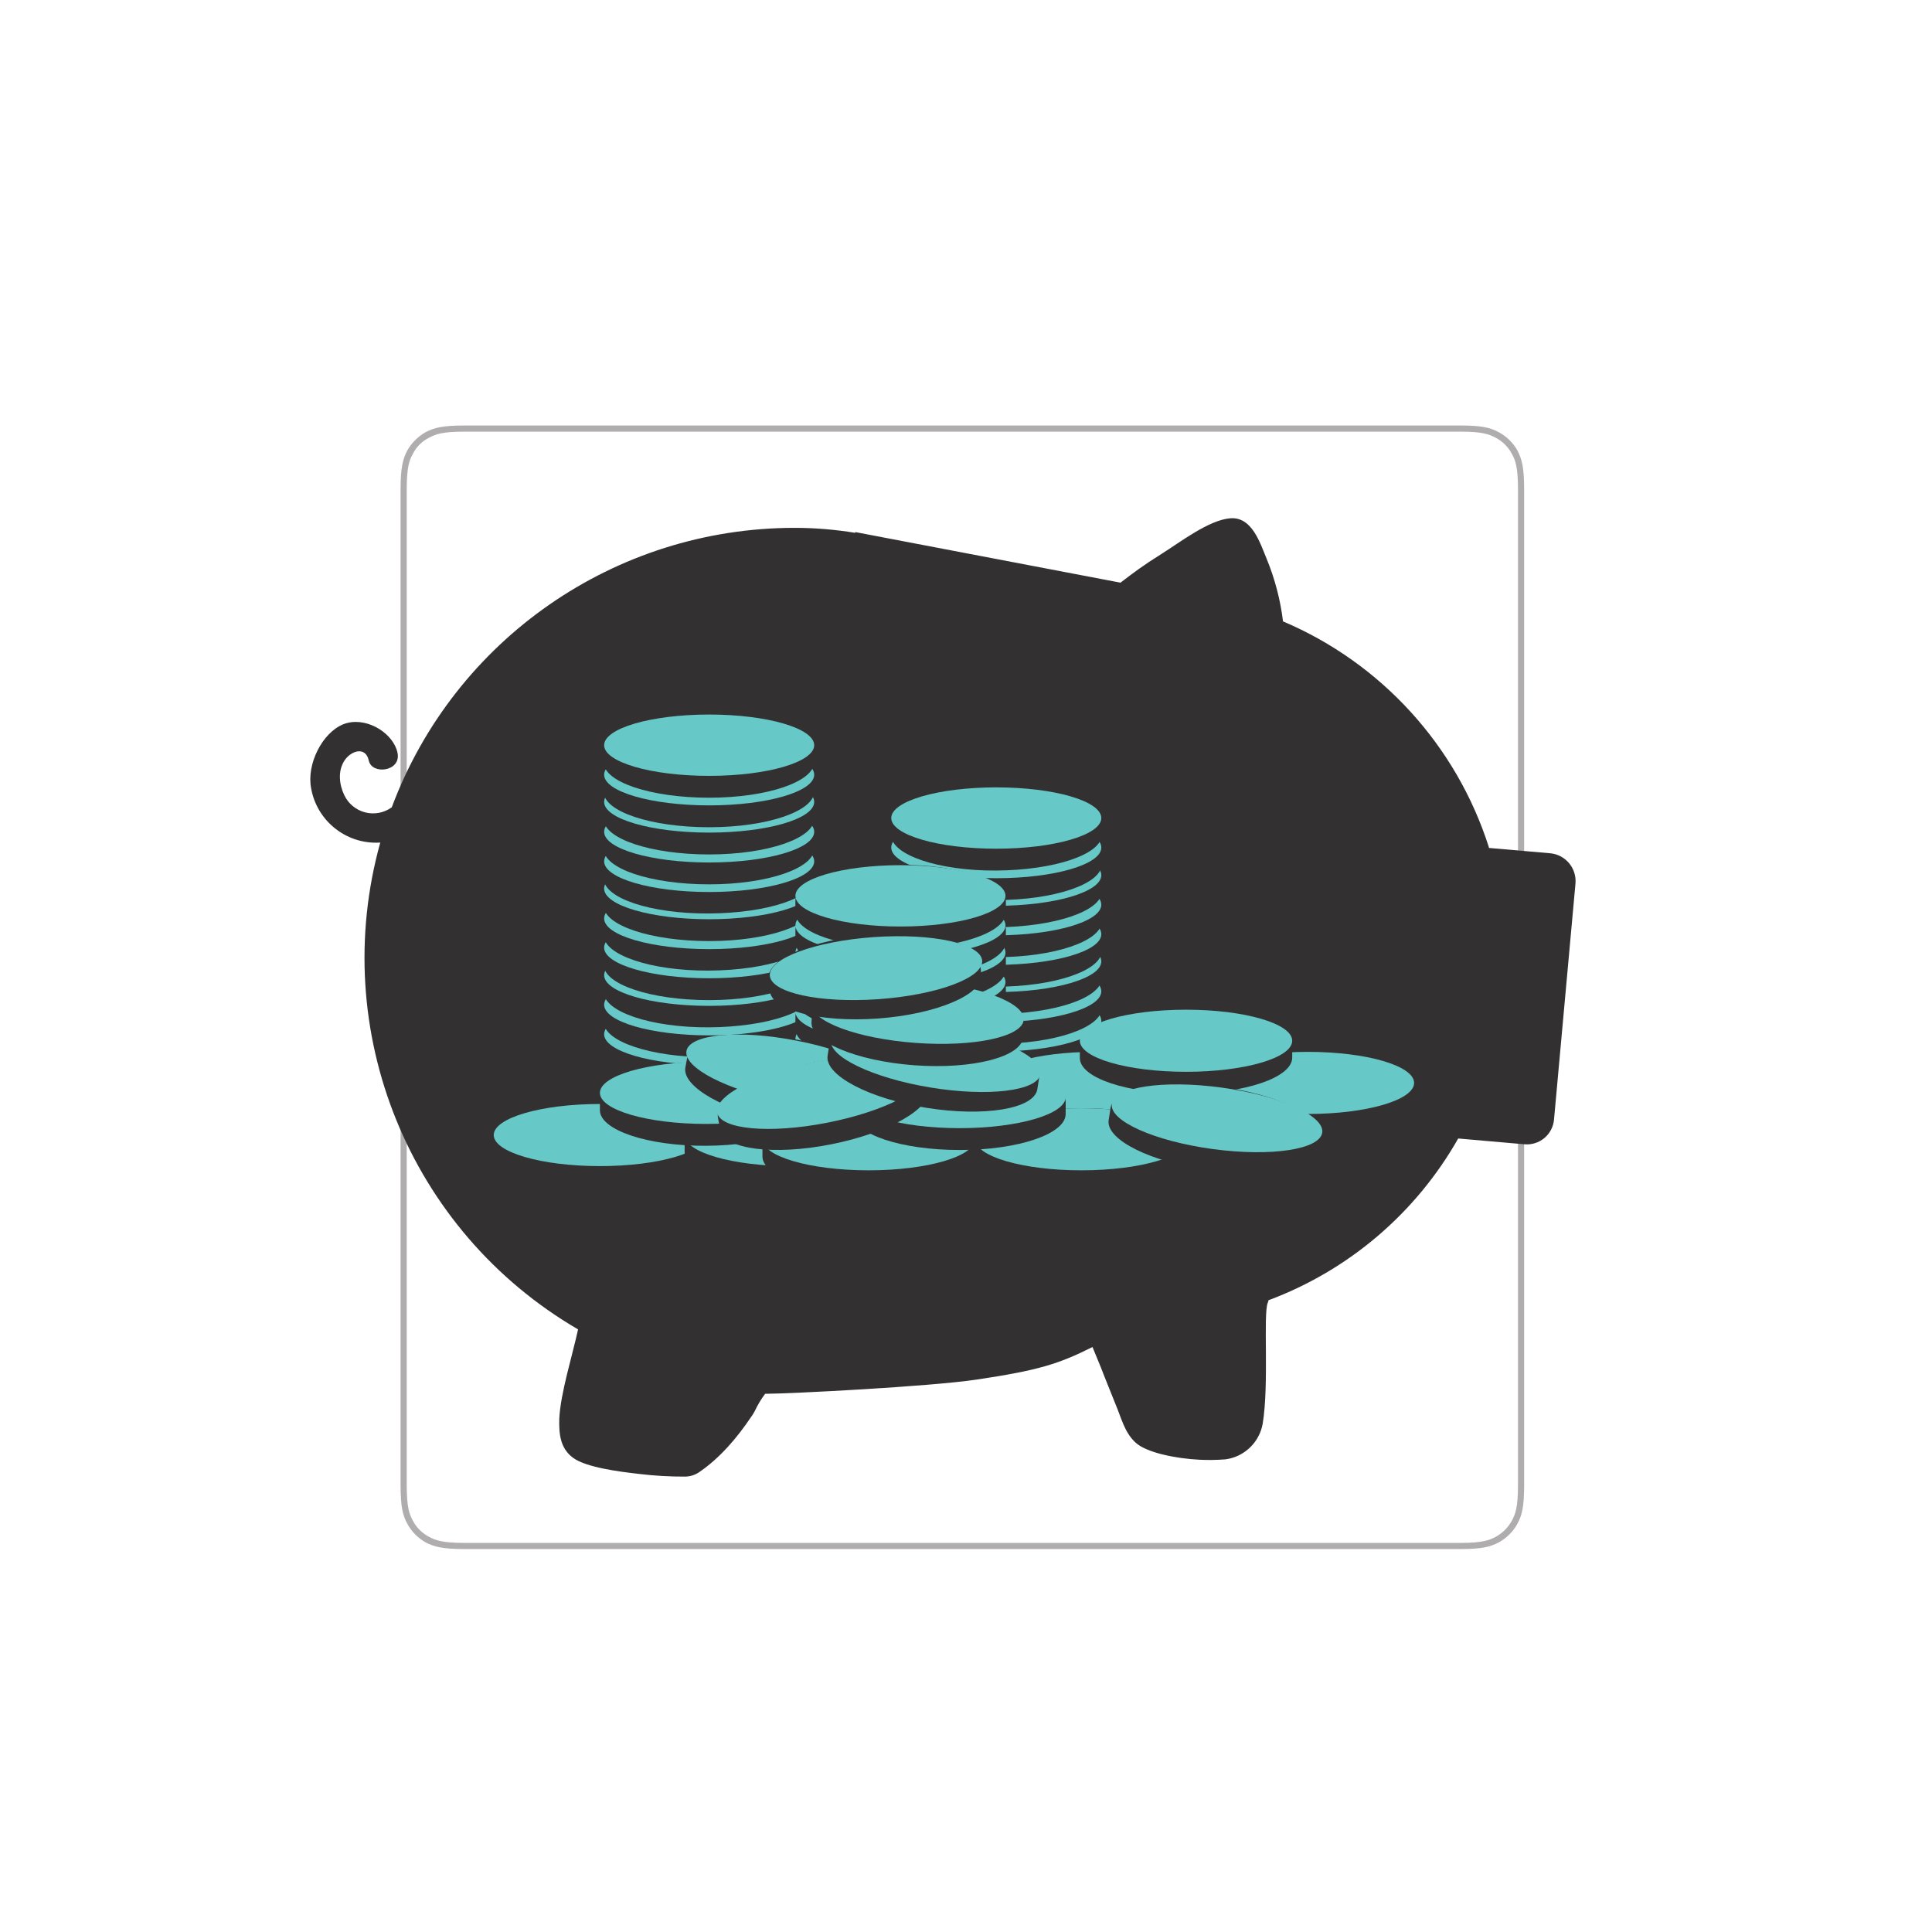
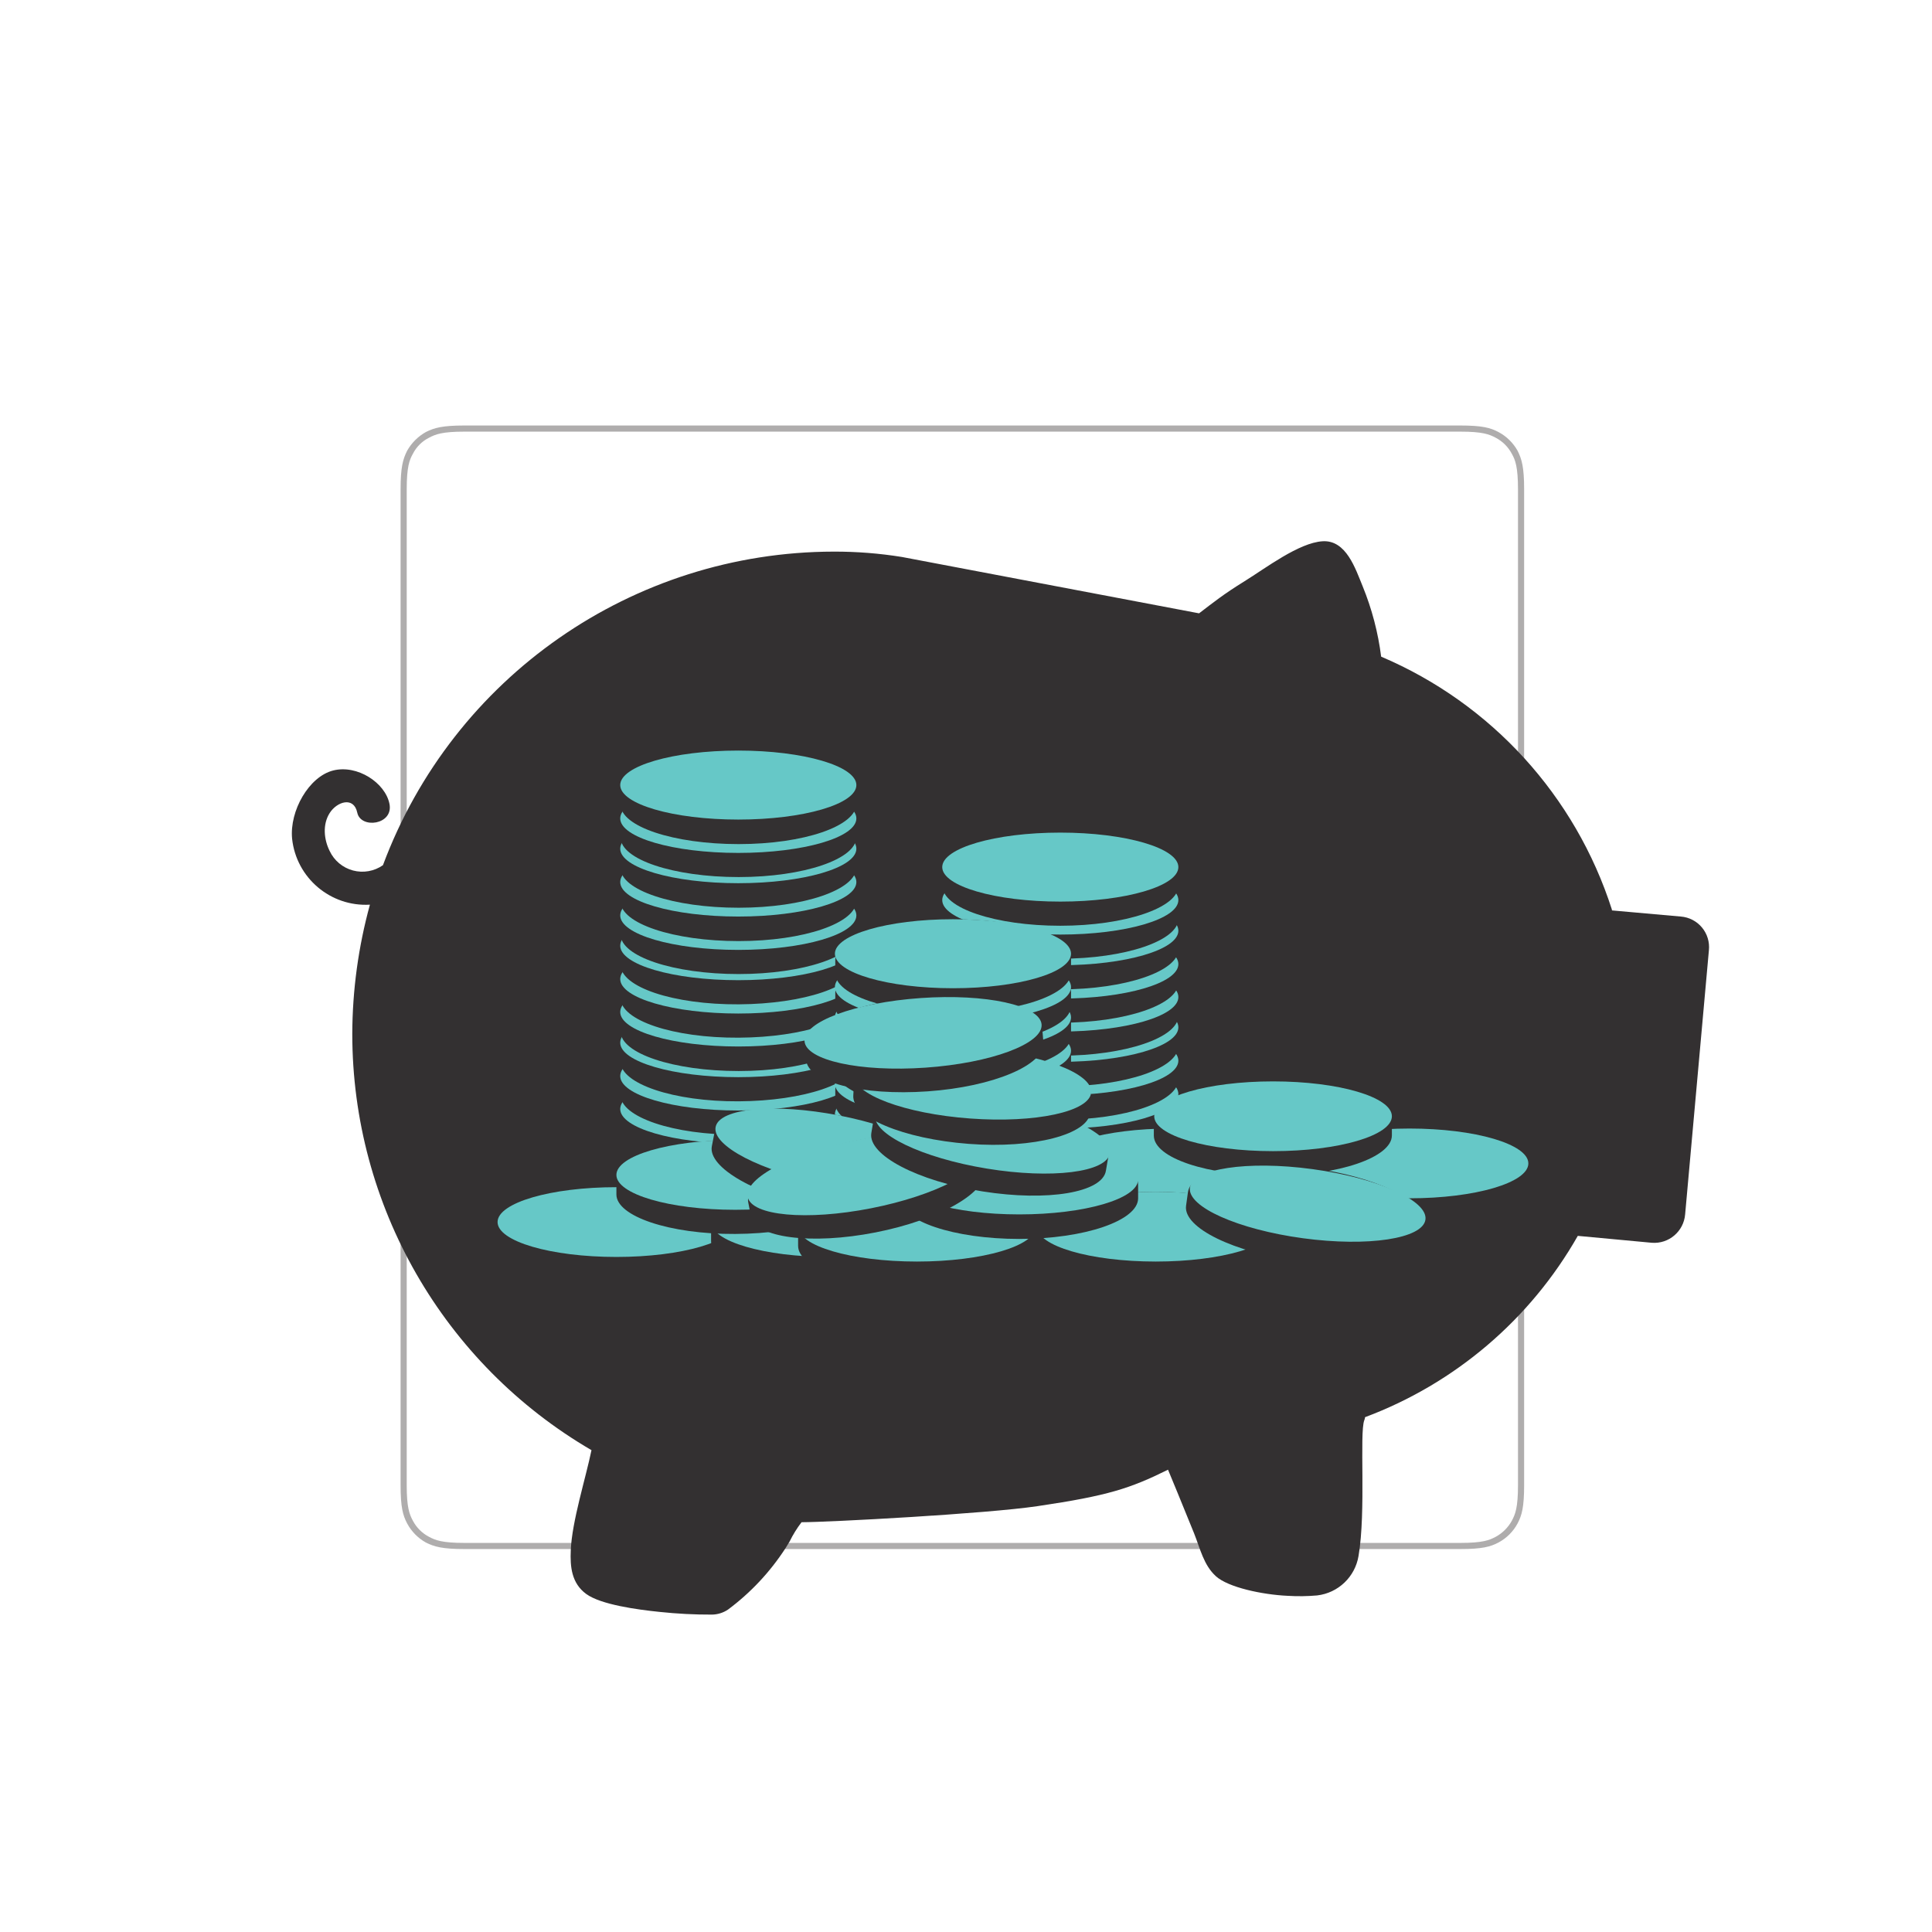
<svg xmlns="http://www.w3.org/2000/svg" viewBox="0 0 504 504">
  <path d="M390.9,112.7c-2.1-1.1-4.2-1.7-10-1.7H121.2c-5.8,0-7.9.6-10.1,1.7a12.8,12.8,0,0,0-4.9,4.9c-1.1,2.2-1.7,4.3-1.7,10.1V387.4c0,5.8.6,7.9,1.7,10a12.4,12.4,0,0,0,4.9,5c2.2,1.1,4.3,1.7,10.1,1.7H380.9c5.8,0,7.9-.6,10-1.7a12.1,12.1,0,0,0,5-5c1.1-2.1,1.7-4.2,1.7-10V127.7c0-5.8-.6-7.9-1.7-10.1A12.4,12.4,0,0,0,390.9,112.7ZM396,387.4c0,5.9-.7,7.6-1.6,9.3a10.6,10.6,0,0,1-4.2,4.2c-1.7.9-3.4,1.6-9.3,1.6H121.2c-5.9,0-7.6-.7-9.3-1.6a10,10,0,0,1-4.2-4.2c-.9-1.7-1.6-3.4-1.6-9.3V127.7c0-5.9.7-7.7,1.6-9.3a9.5,9.5,0,0,1,4.2-4.2c1.7-.9,3.4-1.6,9.3-1.6H380.9c5.9,0,7.6.7,9.3,1.6a10,10,0,0,1,4.2,4.2c.9,1.6,1.6,3.4,1.6,9.3Z" style="fill:#afadad" />
-   <path d="M404.5,222.6l-16.1-1.4V221a95.6,95.6,0,0,0-53.7-58.9,63,63,0,0,0-4.3-16.4c-1.7-4.1-3.8-10.9-9.4-10.5s-13.2,6.3-18,9.3-7.3,4.9-10.7,7.5l-69.2-13.2v.2a97.1,97.1,0,0,0-15.8-1.3,112.2,112.2,0,0,0-105.1,72.9,8.3,8.3,0,0,1-12.4-3.2c-1.3-2.7-1.7-6.2,0-8.9s5.6-3.9,6.4-.1,8.5,2.9,7.5-2-7.5-9.2-13.1-7.8-10.2,9.3-9.6,15.9a17.2,17.2,0,0,0,18.2,15.3,112.2,112.2,0,0,0,51.6,127c-1.4,6.5-4.6,16.7-4.9,23.3-.1,3.9.2,7.7,3.6,10.2s11.9,3.6,17.2,4.2a97.1,97.1,0,0,0,12.1.7,6.7,6.7,0,0,0,3.8-1.3c5.2-3.6,9.6-8.7,13.3-14.2a11.8,11.8,0,0,0,1-1.6,24.9,24.9,0,0,1,2.7-4.5c6.3,0,43.2-1.9,55.1-3.7,16.2-2.4,21.5-4.1,30.3-8.5,3.9,9.4,0,0,6,14.9,1.5,3.5,2.3,7.3,5.2,10s10.7,4.2,16.7,4.5a53.7,53.7,0,0,0,6.8-.1,11.4,11.4,0,0,0,9.7-9.3c1.7-10.4.1-28.4,1.3-31.5a1.9,1.9,0,0,0,.2-.7A95.1,95.1,0,0,0,380.4,297l17.2,1.5a7.1,7.1,0,0,0,7.8-6.5l5.6-61.6A7.3,7.3,0,0,0,404.5,222.6Z" style="fill:#333031" />
-   <path d="M287.4,267.4c0-5.1-12.3-9.2-27.5-9.1s-27.4,4.1-27.4,9.3v3.2c0,5.1,12.3,9.2,27.4,9.2s27.5-4.2,27.5-9.3Z" style="fill:#333031" />
-   <ellipse cx="259.9" cy="266.3" rx="27.4" ry="8" style="fill:#66c8c7" />
-   <path d="M287.4,259.8c0-5.2-12.3-9.3-27.5-9.2s-27.4,4.2-27.4,9.3v3.2c0,5.1,12.3,9.2,27.4,9.2s27.5-4.2,27.5-9.3Z" style="fill:#333031" />
-   <ellipse cx="259.9" cy="258.6" rx="27.4" ry="8" style="fill:#66c8c7" />
-   <path d="M287.4,252c0-5.1-12.3-9.2-27.5-9.2s-27.4,4.2-27.4,9.3v3.2c0,5.1,12.3,9.2,27.4,9.2s27.5-4.2,27.5-9.3Z" style="fill:#333031" />
-   <ellipse cx="259.9" cy="250.8" rx="27.4" ry="8" style="fill:#66c8c7" />
-   <path d="M287.4,244.9c0-5.1-12.3-9.2-27.5-9.2s-27.4,4.2-27.4,9.3v3.2c0,5.1,12.3,9.2,27.4,9.2s27.5-4.2,27.5-9.3Z" style="fill:#333031" />
-   <ellipse cx="259.9" cy="243.7" rx="27.4" ry="8" style="fill:#66c8c7" />
-   <path d="M287.4,237.2c0-5.1-12.3-9.2-27.5-9.2s-27.4,4.2-27.4,9.3v3.2c0,5.1,12.3,9.2,27.4,9.2s27.5-4.2,27.5-9.3Z" style="fill:#333031" />
-   <ellipse cx="259.9" cy="236" rx="27.4" ry="8" style="fill:#66c8c7" />
-   <path d="M287.4,229.4c0-5.1-12.3-9.2-27.5-9.2s-27.4,4.2-27.4,9.3v3.2c0,5.1,12.3,9.3,27.4,9.2s27.5-4.2,27.5-9.3Z" style="fill:#333031" />
-   <ellipse cx="259.9" cy="228.3" rx="27.4" ry="8" style="fill:#66c8c7" />
-   <path d="M287.4,222.3c0-5.1-12.3-9.2-27.5-9.2s-27.4,4.2-27.4,9.3v3.2c0,5.1,12.3,9.2,27.4,9.2s27.5-4.2,27.5-9.3Z" style="fill:#333031" />
-   <ellipse cx="259.9" cy="221.1" rx="27.4" ry="8" style="fill:#66c8c7" />
-   <path d="M287.4,214.6c0-5.1-12.3-9.2-27.5-9.2s-27.4,4.2-27.4,9.3v3.2c0,5.1,12.3,9.3,27.4,9.2s27.5-4.2,27.5-9.3Z" style="fill:#333031" />
-   <ellipse cx="259.9" cy="213.4" rx="27.4" ry="8" style="fill:#66c8c7" />
-   <path d="M212.4,271c0-5.1-12.3-9.2-27.4-9.2s-27.5,4.2-27.5,9.3v3.2c0,5.1,12.3,9.2,27.5,9.2s27.4-4.2,27.4-9.3Z" style="fill:#333031" />
-   <ellipse cx="185" cy="269.8" rx="27.4" ry="8" style="fill:#66c8c7" />
-   <path d="M212.4,263.3c0-5.1-12.3-9.2-27.4-9.2s-27.5,4.2-27.5,9.3v3.2c0,5.1,12.3,9.2,27.5,9.2s27.4-4.2,27.4-9.3Z" style="fill:#333031" />
-   <ellipse cx="185" cy="262.1" rx="27.4" ry="8" style="fill:#66c8c7" />
-   <path d="M212.4,255.5c0-5.1-12.3-9.2-27.4-9.2s-27.5,4.2-27.5,9.3v3.2c0,5.1,12.3,9.3,27.5,9.2s27.4-4.2,27.4-9.3Z" style="fill:#333031" />
-   <ellipse cx="185" cy="254.4" rx="27.4" ry="8" style="fill:#66c8c7" />
-   <path d="M212.4,248.4c0-5.1-12.3-9.2-27.4-9.2s-27.5,4.2-27.5,9.3v3.2c0,5.1,12.3,9.2,27.5,9.2s27.4-4.2,27.4-9.3Z" style="fill:#333031" />
-   <ellipse cx="185" cy="247.2" rx="27.4" ry="8" style="fill:#66c8c7" />
-   <path d="M212.4,240.7c0-5.1-12.3-9.2-27.4-9.2s-27.5,4.2-27.5,9.3V244c0,5.1,12.3,9.3,27.5,9.2s27.4-4.2,27.4-9.3Z" style="fill:#333031" />
-   <ellipse cx="185" cy="239.6" rx="27.4" ry="8" style="fill:#66c8c7" />
-   <path d="M212.4,233c0-5.2-12.3-9.3-27.4-9.2s-27.5,4.2-27.5,9.3v3.2c0,5.1,12.3,9.2,27.5,9.2s27.4-4.2,27.4-9.3Z" style="fill:#333031" />
-   <ellipse cx="185" cy="231.8" rx="27.4" ry="8" style="fill:#66c8c7" />
-   <path d="M212.4,225.8c0-5.1-12.3-9.2-27.4-9.2s-27.5,4.2-27.5,9.3v3.3c0,5.1,12.3,9.2,27.5,9.1s27.4-4.1,27.4-9.3Z" style="fill:#333031" />
-   <ellipse cx="185" cy="224.7" rx="27.4" ry="8" style="fill:#66c8c7" />
-   <path d="M212.4,218.1c0-5.1-12.3-9.2-27.4-9.1s-27.5,4.1-27.5,9.3v3.2c0,5.1,12.3,9.2,27.5,9.2s27.4-4.2,27.4-9.3Z" style="fill:#333031" />
-   <ellipse cx="185" cy="217" rx="27.4" ry="8" style="fill:#66c8c7" />
-   <path d="M212.4,210.4c0-5.1-12.3-9.2-27.4-9.2s-27.5,4.2-27.5,9.3v3.2c0,5.1,12.3,9.2,27.5,9.2s27.4-4.2,27.4-9.3Z" style="fill:#333031" />
-   <ellipse cx="185" cy="209.2" rx="27.4" ry="8" style="fill:#66c8c7" />
-   <path d="M212.4,203.3c0-5.1-12.3-9.3-27.4-9.2s-27.5,4.2-27.5,9.3v3.2c0,5.1,12.3,9.2,27.5,9.2s27.4-4.2,27.4-9.3Z" style="fill:#333031" />
-   <ellipse cx="185" cy="202.1" rx="27.4" ry="8" style="fill:#66c8c7" />
-   <path d="M212.4,195.6c0-5.1-12.3-9.2-27.4-9.2s-27.5,4.2-27.5,9.3v3.2c0,5.1,12.3,9.2,27.5,9.2s27.4-4.2,27.4-9.3Z" style="fill:#333031" />
-   <ellipse cx="185" cy="194.4" rx="27.4" ry="8" style="fill:#66c8c7" />
-   <path d="M262.4,287.7c0-5.1-12.3-9.2-27.5-9.2s-27.4,4.2-27.4,9.3V291c0,5.1,12.3,9.2,27.5,9.2s27.4-4.2,27.4-9.3Z" style="fill:#333031" />
-   <ellipse cx="234.9" cy="286.5" rx="27.4" ry="8" style="fill:#66c8c7" />
-   <path d="M262.4,280c0-5.1-12.3-9.2-27.5-9.2s-27.4,4.2-27.4,9.3v3.2c0,5.1,12.3,9.2,27.5,9.2s27.4-4.2,27.4-9.3Z" style="fill:#333031" />
-   <ellipse cx="234.9" cy="278.8" rx="27.4" ry="8" style="fill:#66c8c7" />
-   <path d="M262.4,272.2c0-5.1-12.3-9.2-27.5-9.2s-27.4,4.2-27.4,9.3v3.2c0,5.1,12.3,9.3,27.5,9.2s27.4-4.2,27.4-9.3Z" style="fill:#333031" />
-   <ellipse cx="234.9" cy="271" rx="27.4" ry="8" style="fill:#66c8c7" />
-   <path d="M262.4,265.1c0-5.1-12.3-9.2-27.5-9.2s-27.4,4.2-27.4,9.3v3.2c0,5.1,12.3,9.2,27.5,9.2s27.4-4.2,27.4-9.3Z" style="fill:#333031" />
-   <ellipse cx="234.9" cy="263.9" rx="27.4" ry="8" style="fill:#66c8c7" />
-   <path d="M262.4,257.4c0-5.1-12.3-9.2-27.5-9.2s-27.4,4.2-27.4,9.3v3.2c0,5.1,12.3,9.2,27.5,9.2s27.4-4.2,27.4-9.3Z" style="fill:#333031" />
-   <ellipse cx="234.9" cy="256.2" rx="27.4" ry="8" style="fill:#66c8c7" />
-   <path d="M262.4,249.6c0-5.1-12.3-9.2-27.5-9.1s-27.4,4.1-27.4,9.3V253c0,5.1,12.3,9.2,27.5,9.2s27.4-4.2,27.4-9.3Z" style="fill:#333031" />
-   <ellipse cx="234.9" cy="248.5" rx="27.4" ry="8" style="fill:#66c8c7" />
-   <path d="M262.4,242.5c0-5.1-12.3-9.2-27.5-9.2s-27.4,4.2-27.4,9.3v3.2c0,5.2,12.3,9.3,27.5,9.2s27.4-4.2,27.4-9.3Z" style="fill:#333031" />
-   <ellipse cx="234.9" cy="241.4" rx="27.4" ry="8" style="fill:#66c8c7" />
-   <path d="M262.4,234.8c0-5.1-12.3-9.2-27.5-9.2s-27.4,4.2-27.4,9.3v3.3c0,5.1,12.3,9.2,27.5,9.2s27.4-4.2,27.4-9.3Z" style="fill:#333031" />
-   <ellipse cx="234.9" cy="233.7" rx="27.4" ry="8" style="fill:#66c8c7" />
-   <path d="M313.3,283.6c0-5.1-12.4-9.3-27.7-9.2s-27.7,4.2-27.7,9.3V287c.1,5.1,12.5,9.3,27.7,9.3s27.7-4.3,27.7-9.4Z" style="fill:#333031" />
-   <ellipse cx="285.6" cy="282.5" rx="27.7" ry="8.1" style="fill:#66c8c7" />
-   <path d="M368.9,283.6c0-5.1-12.4-9.3-27.7-9.2s-27.7,4.2-27.7,9.3V287c0,5.1,12.4,9.3,27.7,9.3s27.7-4.3,27.7-9.4Z" style="fill:#333031" />
-   <ellipse cx="341.2" cy="282.5" rx="27.7" ry="8.1" style="fill:#66c8c7" />
-   <path d="M337.1,272.7c0-5.2-12.4-9.3-27.7-9.3s-27.7,4.2-27.7,9.4V276c0,5.2,12.4,9.3,27.7,9.3s27.7-4.2,27.7-9.4Z" style="fill:#333031" />
-   <ellipse cx="309.4" cy="271.5" rx="27.7" ry="8.1" style="fill:#66c8c7" />
-   <path d="M184.2,297.3c0-5.2-12.4-9.3-27.7-9.3s-27.6,4.2-27.6,9.4v3.2c0,5.2,12.4,9.3,27.7,9.3s27.6-4.3,27.6-9.4Z" style="fill:#333031" />
-   <ellipse cx="156.5" cy="296.1" rx="27.7" ry="8.1" style="fill:#66c8c7" />
-   <path d="M234,297.3c0-5.2-12.4-9.3-27.7-9.3s-27.7,4.2-27.7,9.4v3.2c0,5.2,12.4,9.3,27.7,9.3s27.7-4.3,27.7-9.4Z" style="fill:#333031" />
-   <ellipse cx="206.3" cy="296.1" rx="27.7" ry="8.1" style="fill:#66c8c7" />
-   <path d="M211.9,286.3c0-5.1-12.4-9.3-27.7-9.3s-27.7,4.3-27.7,9.4v3.3c.1,5.1,12.5,9.3,27.7,9.2s27.7-4.2,27.7-9.3Z" style="fill:#333031" />
-   <ellipse cx="184.2" cy="285.1" rx="27.7" ry="8.1" style="fill:#66c8c7" />
-   <path d="M233.8,285.7c1-5-10.4-11.5-25.4-14.4s-28-1.1-29,4l-.6,3.1c-1,5.1,10.4,11.5,25.4,14.4s28,1.1,29-3.9Z" style="fill:#333031" />
-   <ellipse cx="206.8" cy="279.3" rx="8.1" ry="27.7" transform="matrix(0.19, -0.98, 0.98, 0.19, -106.78, 429)" style="fill:#66c8c7" />
-   <path d="M254.2,298.3c0-5.1-12.4-9.3-27.7-9.2s-27.6,4.2-27.6,9.3v3.3c0,5.1,12.4,9.3,27.7,9.3s27.6-4.3,27.6-9.4Z" style="fill:#333031" />
-   <ellipse cx="226.6" cy="297.2" rx="27.7" ry="8.1" style="fill:#66c8c7" />
-   <path d="M309.8,298.3c0-5.1-12.4-9.3-27.7-9.2s-27.7,4.2-27.6,9.3v3.3c0,5.1,12.4,9.3,27.7,9.3s27.6-4.3,27.6-9.4Z" style="fill:#333031" />
-   <ellipse cx="282.1" cy="297.2" rx="27.7" ry="8.1" style="fill:#66c8c7" />
-   <path d="M278,287.4c0-5.2-12.4-9.3-27.7-9.3s-27.6,4.3-27.6,9.4v3.2c0,5.2,12.4,9.3,27.7,9.3s27.6-4.2,27.6-9.4Z" style="fill:#333031" />
-   <ellipse cx="250.3" cy="286.2" rx="27.7" ry="8.1" style="fill:#66c8c7" />
-   <path d="M241.6,280.9c-1-5.1-14-6.8-29-3.8s-26.3,9.4-25.3,14.5l.6,3.2c1,5,14,6.7,29,3.7s26.3-9.4,25.3-14.5Z" style="fill:#333031" />
-   <ellipse cx="214.2" cy="285" rx="27.7" ry="8.1" transform="translate(-50.8 46.5) rotate(-11.1)" style="fill:#66c8c7" />
-   <path d="M271.1,281c.8-5.1-10.8-11.2-25.9-13.6s-28-.3-28.8,4.8l-.5,3.2c-.8,5.1,10.8,11.2,25.8,13.6s28,.3,28.9-4.8Z" style="fill:#333031" />
-   <ellipse cx="243.9" cy="275.4" rx="8.1" ry="27.7" transform="translate(-67.1 471.9) rotate(-80.7)" style="fill:#66c8c7" />
-   <path d="M267.1,267.3c.4-5.1-11.7-10.1-26.9-11.2s-27.9,2.1-28.3,7.3l-.2,3.2c-.4,5.1,11.7,10.2,26.9,11.3s27.9-2.2,28.3-7.3Z" style="fill:#333031" />
-   <ellipse cx="239.6" cy="264.1" rx="8.1" ry="27.7" transform="translate(-41.5 483.6) rotate(-85.8)" style="fill:#66c8c7" />
-   <path d="M344.5,296.4c.7-5.1-11-10.9-26.2-12.9s-28,.5-28.6,5.6l-.5,3.2c-.6,5.1,11.1,10.9,26.2,12.9s28-.5,28.7-5.6Z" style="fill:#333031" />
-   <ellipse cx="317.3" cy="291.6" rx="8.1" ry="27.7" transform="translate(-14 567.1) rotate(-82.3)" style="fill:#66c8c7" />
-   <path d="M255.7,251.2c-.3-5.2-13-8.4-28.2-7.3s-27.4,6.1-27,11.3l.3,3.2c.3,5.1,13,8.4,28.2,7.3s27.3-6.2,27-11.3Z" style="fill:#333031" />
-   <ellipse cx="228" cy="251.9" rx="27.7" ry="8.1" transform="matrix(1, -0.07, 0.07, 1, -17.11, 16.62)" style="fill:#66c8c7" />
+   <path d="M438.5,239.1l-18-1.6v-.2a107.3,107.3,0,0,0-60.2-66,72.7,72.7,0,0,0-4.8-18.3c-1.9-4.6-4.3-12.2-10.5-11.8s-14.8,7-20.3,10.4-8.1,5.5-11.9,8.4l-77.5-14.7h0a109.9,109.9,0,0,0-17.8-1.4A125.7,125.7,0,0,0,99.9,225.7,9.4,9.4,0,0,1,86,222c-1.5-3-1.9-6.9,0-9.9s6.3-4.4,7.2-.1,9.5,3.2,8.4-2.3-8.4-10.3-14.7-8.7-11.4,10.5-10.7,17.8A19.3,19.3,0,0,0,96.5,236a128.7,128.7,0,0,0-4.6,33.7,125.7,125.7,0,0,0,62.4,108.6c-1.5,7.3-5.1,18.6-5.4,26.1-.2,4.3.2,8.6,4,11.4s13.3,4.1,19.2,4.7a123.9,123.9,0,0,0,13.6.7,7.7,7.7,0,0,0,4.2-1.3,61.9,61.9,0,0,0,15-16l1.1-1.8a30,30,0,0,1,3.1-5c7,0,48.3-2.2,61.6-4.2,18.3-2.7,24.1-4.6,34-9.5,4.4,10.6,0,0,6.8,16.6,1.6,4,2.5,8.3,5.7,11.2s12.1,4.8,18.7,5.1a50.9,50.9,0,0,0,7.7-.1,12.4,12.4,0,0,0,10.8-10.3c2-11.7.2-32,1.5-35.4a2.4,2.4,0,0,0,.2-.8,107,107,0,0,0,55.5-47.3l19.3,1.8a8.1,8.1,0,0,0,8.7-7.4l6.2-68.9A8,8,0,0,0,438.5,239.1Z" style="fill:#333031" />
+   <path d="M307.4,286.7c0-5.8-13.8-10.4-30.8-10.3s-30.7,4.7-30.7,10.4v3.6c0,5.7,13.8,10.3,30.7,10.3s30.8-4.7,30.8-10.4Z" style="fill:#333031" />
+   <ellipse cx="276.6" cy="285.4" rx="30.8" ry="9" style="fill:#66c8c7" />
+   <path d="M307.4,278.1c0-5.8-13.8-10.4-30.8-10.3s-30.7,4.7-30.7,10.4v3.6c0,5.7,13.8,10.3,30.7,10.3s30.8-4.7,30.8-10.5Z" style="fill:#333031" />
+   <ellipse cx="276.6" cy="276.7" rx="30.8" ry="9" style="fill:#66c8c7" />
+   <path d="M307.4,269.4c0-5.8-13.8-10.4-30.8-10.3s-30.7,4.6-30.7,10.4v3.6c0,5.7,13.8,10.3,30.7,10.3s30.8-4.7,30.8-10.5Z" style="fill:#333031" />
+   <ellipse cx="276.6" cy="268" rx="30.8" ry="9" style="fill:#66c8c7" />
+   <path d="M307.4,261.4c0-5.7-13.8-10.3-30.8-10.3s-30.7,4.7-30.7,10.4v3.6c0,5.7,13.8,10.3,30.7,10.3s30.8-4.7,30.8-10.4Z" style="fill:#333031" />
+   <ellipse cx="276.6" cy="260.1" rx="30.8" ry="9" style="fill:#66c8c7" />
+   <path d="M307.4,252.8c0-5.8-13.8-10.4-30.8-10.3s-30.7,4.7-30.7,10.4v3.6c0,5.7,13.8,10.3,30.7,10.3s30.8-4.7,30.8-10.4Z" style="fill:#333031" />
+   <ellipse cx="276.6" cy="251.5" rx="30.8" ry="9" style="fill:#66c8c7" />
+   <path d="M307.4,244.1c0-5.8-13.8-10.4-30.8-10.3s-30.7,4.7-30.7,10.4v3.6c0,5.7,13.8,10.3,30.7,10.3s30.8-4.7,30.8-10.4Z" style="fill:#333031" />
+   <ellipse cx="276.6" cy="242.8" rx="30.8" ry="9" style="fill:#66c8c7" />
+   <path d="M307.4,236.1c0-5.7-13.8-10.3-30.8-10.3s-30.7,4.7-30.7,10.4v3.6c0,5.7,13.8,10.3,30.7,10.3s30.8-4.7,30.8-10.4Z" style="fill:#333031" />
+   <ellipse cx="276.6" cy="234.8" rx="30.8" ry="9" style="fill:#66c8c7" />
+   <path d="M307.4,227.5c0-5.7-13.8-10.4-30.8-10.3s-30.7,4.7-30.7,10.4v3.6c0,5.7,13.8,10.3,30.7,10.3s30.8-4.7,30.8-10.4Z" style="fill:#333031" />
+   <ellipse cx="276.6" cy="226.2" rx="30.8" ry="9" style="fill:#66c8c7" />
+   <path d="M223.4,290.6c0-5.7-13.8-10.3-30.8-10.3s-30.7,4.7-30.7,10.4v3.6c0,5.8,13.8,10.4,30.8,10.3s30.7-4.7,30.7-10.4Z" style="fill:#333031" />
+   <ellipse cx="192.6" cy="289.3" rx="30.8" ry="9" style="fill:#66c8c7" />
+   <path d="M223.4,282c0-5.7-13.8-10.3-30.8-10.3s-30.7,4.7-30.7,10.4v3.6c0,5.7,13.8,10.4,30.8,10.3s30.7-4.7,30.7-10.4Z" style="fill:#333031" />
+   <ellipse cx="192.6" cy="280.7" rx="30.8" ry="9" style="fill:#66c8c7" />
+   <path d="M223.4,273.3c0-5.7-13.8-10.3-30.8-10.3s-30.7,4.7-30.7,10.4V277c0,5.7,13.8,10.4,30.8,10.3s30.7-4.7,30.7-10.4Z" style="fill:#333031" />
+   <ellipse cx="192.6" cy="272" rx="30.8" ry="9" style="fill:#66c8c7" />
+   <path d="M223.4,265.3c0-5.7-13.8-10.3-30.8-10.3s-30.7,4.7-30.7,10.5v3.6c0,5.7,13.8,10.3,30.8,10.3s30.7-4.7,30.7-10.5Z" style="fill:#333031" />
+   <ellipse cx="192.6" cy="264" rx="30.8" ry="9" style="fill:#66c8c7" />
+   <path d="M223.4,256.7c0-5.7-13.8-10.3-30.8-10.3s-30.7,4.7-30.7,10.4v3.6c0,5.8,13.8,10.4,30.8,10.3s30.7-4.7,30.7-10.4Z" style="fill:#333031" />
+   <ellipse cx="192.6" cy="255.4" rx="30.8" ry="9" style="fill:#66c8c7" />
+   <path d="M223.4,248c0-5.7-13.8-10.3-30.8-10.3s-30.7,4.7-30.7,10.4v3.6c0,5.8,13.8,10.4,30.8,10.3s30.7-4.7,30.7-10.4Z" style="fill:#333031" />
+   <ellipse cx="192.6" cy="246.7" rx="30.8" ry="9" style="fill:#66c8c7" />
+   <path d="M223.4,240.1c0-5.8-13.8-10.4-30.8-10.3s-30.7,4.7-30.7,10.4v3.6c0,5.7,13.8,10.3,30.8,10.3s30.7-4.7,30.7-10.4Z" style="fill:#333031" />
+   <ellipse cx="192.6" cy="238.8" rx="30.8" ry="9" style="fill:#66c8c7" />
+   <path d="M223.4,231.4c0-5.7-13.8-10.3-30.8-10.3s-30.7,4.7-30.7,10.5v3.6c0,5.7,13.8,10.3,30.8,10.3s30.7-4.7,30.7-10.5Z" style="fill:#333031" />
+   <ellipse cx="192.6" cy="230.1" rx="30.8" ry="9" style="fill:#66c8c7" />
+   <path d="M223.4,222.7c0-5.7-13.8-10.3-30.8-10.3s-30.7,4.7-30.7,10.5v3.6c0,5.7,13.8,10.3,30.8,10.3s30.7-4.7,30.7-10.5Z" style="fill:#333031" />
+   <ellipse cx="192.6" cy="221.4" rx="30.8" ry="9" style="fill:#66c8c7" />
+   <path d="M223.4,214.8c0-5.8-13.8-10.4-30.8-10.3s-30.7,4.7-30.7,10.4v3.6c0,5.7,13.8,10.3,30.8,10.3s30.7-4.7,30.7-10.4Z" style="fill:#333031" />
+   <ellipse cx="192.6" cy="213.5" rx="30.8" ry="9" style="fill:#66c8c7" />
+   <path d="M223.4,206.2c0-5.8-13.8-10.4-30.8-10.3s-30.7,4.6-30.7,10.4v3.6c0,5.7,13.8,10.3,30.8,10.3s30.7-4.7,30.7-10.5Z" style="fill:#333031" />
+   <ellipse cx="192.6" cy="204.8" rx="30.8" ry="9" style="fill:#66c8c7" />
+   <path d="M279.4,309.3c0-5.7-13.8-10.3-30.8-10.3s-30.7,4.7-30.7,10.5V313c0,5.8,13.8,10.4,30.7,10.3s30.8-4.7,30.8-10.4Z" style="fill:#333031" />
+   <ellipse cx="248.6" cy="308" rx="30.8" ry="9" style="fill:#66c8c7" />
+   <path d="M279.4,300.7c0-5.7-13.8-10.3-30.8-10.3s-30.7,4.7-30.7,10.4v3.6c0,5.7,13.8,10.4,30.7,10.3s30.8-4.7,30.8-10.4Z" style="fill:#333031" />
+   <ellipse cx="248.6" cy="299.4" rx="30.8" ry="9" style="fill:#66c8c7" />
+   <path d="M279.4,292c0-5.7-13.8-10.3-30.8-10.3s-30.7,4.7-30.7,10.4v3.6c0,5.7,13.8,10.4,30.7,10.3s30.8-4.7,30.8-10.4Z" style="fill:#333031" />
+   <ellipse cx="248.6" cy="290.7" rx="30.8" ry="9" style="fill:#66c8c7" />
+   <path d="M279.4,284c0-5.7-13.8-10.3-30.8-10.3s-30.7,4.7-30.7,10.5v3.6c0,5.7,13.8,10.3,30.7,10.3s30.8-4.7,30.8-10.5Z" style="fill:#333031" />
+   <ellipse cx="248.6" cy="282.7" rx="30.8" ry="9" style="fill:#66c8c7" />
+   <path d="M279.4,275.4c0-5.7-13.8-10.3-30.8-10.3s-30.7,4.7-30.7,10.4v3.6c0,5.8,13.8,10.4,30.7,10.3s30.8-4.7,30.8-10.4Z" style="fill:#333031" />
+   <ellipse cx="248.6" cy="274.1" rx="30.8" ry="9" style="fill:#66c8c7" />
+   <path d="M279.4,266.7c0-5.7-13.8-10.3-30.8-10.3s-30.7,4.7-30.7,10.4v3.6c0,5.8,13.8,10.4,30.7,10.3s30.8-4.7,30.8-10.4Z" style="fill:#333031" />
+   <ellipse cx="248.6" cy="265.4" rx="30.8" ry="9" style="fill:#66c8c7" />
+   <path d="M279.4,258.8c0-5.8-13.8-10.4-30.8-10.3s-30.7,4.7-30.7,10.4v3.6c0,5.7,13.8,10.3,30.7,10.3s30.8-4.7,30.8-10.4Z" style="fill:#333031" />
+   <ellipse cx="248.6" cy="257.5" rx="30.8" ry="9" style="fill:#66c8c7" />
+   <path d="M279.4,250.1c0-5.7-13.8-10.3-30.8-10.3s-30.7,4.7-30.7,10.5v3.6c0,5.7,13.8,10.3,30.7,10.3s30.8-4.7,30.8-10.5Z" style="fill:#333031" />
+   <ellipse cx="248.6" cy="248.8" rx="30.8" ry="9" style="fill:#66c8c7" />
+   <path d="M336.4,304.8c0-5.8-13.9-10.4-31-10.4s-31,4.8-31,10.5v3.7c0,5.7,13.9,10.4,31,10.3s31-4.7,31-10.5Z" style="fill:#333031" />
+   <ellipse cx="305.4" cy="303.5" rx="31" ry="9.1" style="fill:#66c8c7" />
+   <path d="M398.7,304.8c0-5.8-13.9-10.4-31-10.4s-31.1,4.8-31,10.5v3.7c0,5.7,13.9,10.4,31,10.3s31-4.7,31-10.5Z" style="fill:#333031" />
+   <ellipse cx="367.7" cy="303.5" rx="31" ry="9.1" style="fill:#66c8c7" />
+   <path d="M363.1,292.5c0-5.7-13.9-10.4-31.1-10.3s-31,4.7-31,10.5v3.6c.1,5.8,14,10.4,31.1,10.4s31-4.8,31-10.5Z" style="fill:#333031" />
+   <ellipse cx="332.1" cy="291.2" rx="31" ry="9.1" style="fill:#66c8c7" />
+   <path d="M191.8,320.1c0-5.8-13.9-10.4-31-10.4s-31,4.7-31,10.5v3.6c0,5.8,13.9,10.4,31,10.4s31-4.7,31-10.5Z" style="fill:#333031" />
+   <ellipse cx="160.8" cy="318.8" rx="31" ry="9.1" style="fill:#66c8c7" />
+   <path d="M247.5,320.1c0-5.8-13.9-10.4-31-10.4s-31,4.7-31,10.5v3.6c0,5.8,13.9,10.4,31.1,10.4s31-4.7,30.9-10.5Z" style="fill:#333031" />
+   <ellipse cx="216.5" cy="318.8" rx="31" ry="9.1" style="fill:#66c8c7" />
+   <path d="M222.8,307.8c0-5.8-13.9-10.4-31-10.4s-31,4.8-31,10.5v3.7c0,5.7,13.9,10.4,31,10.3s31-4.7,31-10.5Z" style="fill:#333031" />
+   <ellipse cx="191.8" cy="306.5" rx="31" ry="9.1" style="fill:#66c8c7" />
+   <path d="M247.3,307.1c1.1-5.6-11.6-12.8-28.4-16.1s-31.4-1.3-32.5,4.4l-.7,3.6c-1.1,5.6,11.7,12.9,28.5,16.1s31.4,1.3,32.4-4.4Z" style="fill:#333031" />
+   <ellipse cx="217.1" cy="299.9" rx="9.1" ry="31" transform="translate(-118.7 455.8) rotate(-79)" style="fill:#66c8c7" />
+   <path d="M270.2,321.3c0-5.8-13.9-10.4-31-10.4s-31,4.7-31,10.5V325c0,5.8,13.9,10.4,31.1,10.4s31-4.7,30.9-10.5Z" style="fill:#333031" />
+   <ellipse cx="239.2" cy="320" rx="31" ry="9.1" style="fill:#66c8c7" />
+   <path d="M332.5,321.3c0-5.8-13.9-10.4-31-10.4s-31,4.7-31,10.5V325c0,5.8,13.9,10.4,31,10.4s31-4.7,31-10.5Z" style="fill:#333031" />
+   <ellipse cx="301.5" cy="320" rx="31" ry="9.1" style="fill:#66c8c7" />
+   <path d="M296.9,309c0-5.8-13.9-10.4-31-10.4s-31,4.8-31,10.5v3.7c0,5.7,13.9,10.4,31,10.4s31-4.8,31-10.6Z" style="fill:#333031" />
+   <ellipse cx="265.9" cy="307.7" rx="31" ry="9.1" style="fill:#66c8c7" />
+   <path d="M256.1,301.7c-1.2-5.7-15.7-7.6-32.5-4.2s-29.5,10.6-28.4,16.2l.7,3.6c1.1,5.6,15.7,7.5,32.5,4.2s29.5-10.6,28.4-16.3Z" style="fill:#333031" />
+   <ellipse cx="225.4" cy="306.4" rx="31" ry="9.1" transform="translate(-54.7 49) rotate(-11.1)" style="fill:#66c8c7" />
+   <path d="M289.1,301.9c.9-5.7-12-12.6-29-15.3s-31.3-.3-32.2,5.4l-.6,3.6c-.9,5.7,12,12.5,29,15.2s31.3.3,32.2-5.4Z" style="fill:#333031" />
+   <ellipse cx="258.7" cy="295.6" rx="9.1" ry="31" transform="translate(-74.6 503.4) rotate(-80.7)" style="fill:#66c8c7" />
+   <path d="M284.7,286.6c.4-5.8-13.1-11.5-30.2-12.7s-31.3,2.4-31.7,8.2l-.2,3.6c-.5,5.8,13.1,11.4,30.1,12.7s31.3-2.5,31.7-8.2Z" style="fill:#333031" />
+   <ellipse cx="253.9" cy="283" rx="9.1" ry="31" transform="translate(-47.1 515.2) rotate(-85.8)" style="fill:#66c8c7" />
+   <path d="M371.4,319.1c.8-5.7-12.4-12.2-29.4-14.4s-31.3.5-32.1,6.3l-.5,3.6c-.7,5.7,12.4,12.1,29.4,14.4s31.4-.6,32.1-6.3Z" style="fill:#333031" />
+   <ellipse cx="340.8" cy="313.7" rx="9.1" ry="31" transform="translate(-15.4 609.7) rotate(-82.3)" style="fill:#66c8c7" />
+   <path d="M271.9,268.4c-.4-5.7-14.6-9.4-31.7-8.2s-30.6,6.9-30.1,12.7l.2,3.6c.4,5.8,14.6,9.4,31.7,8.2s30.6-6.9,30.2-12.7Z" style="fill:#333031" />
+   <ellipse cx="240.9" cy="269.3" rx="31" ry="9.1" transform="translate(-18.3 17.6) rotate(-4)" style="fill:#66c8c7" />
</svg>
